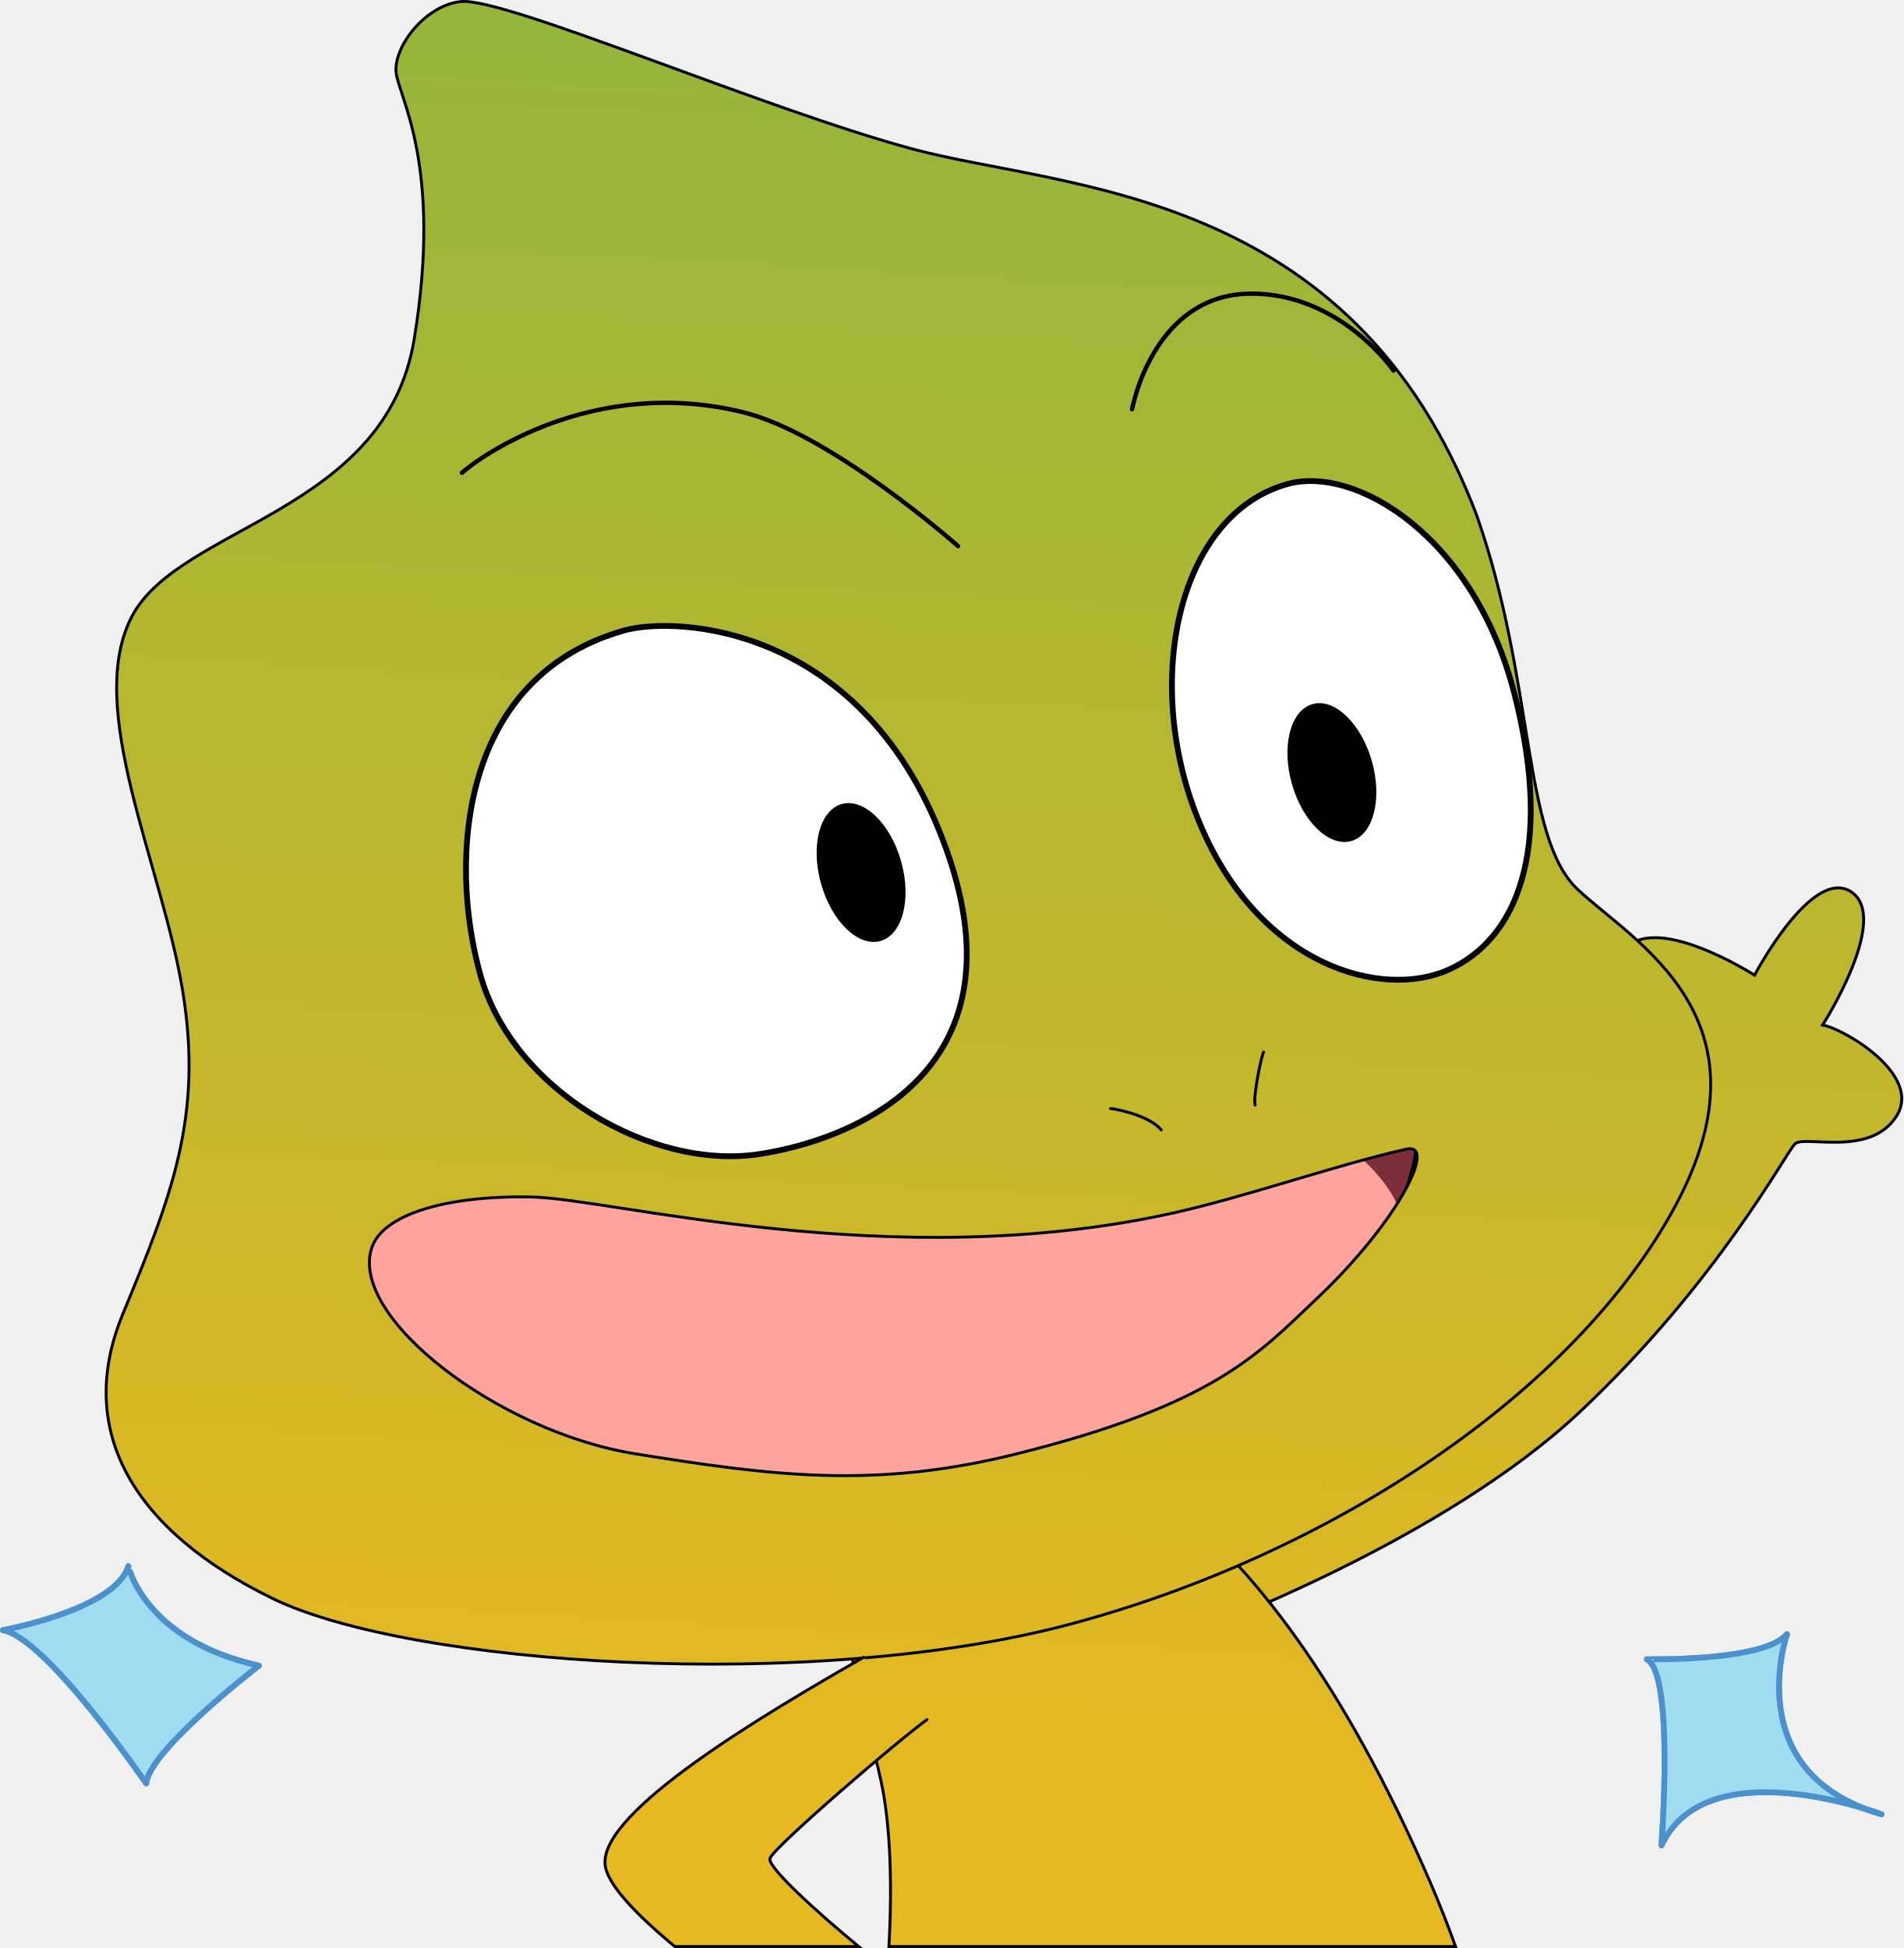
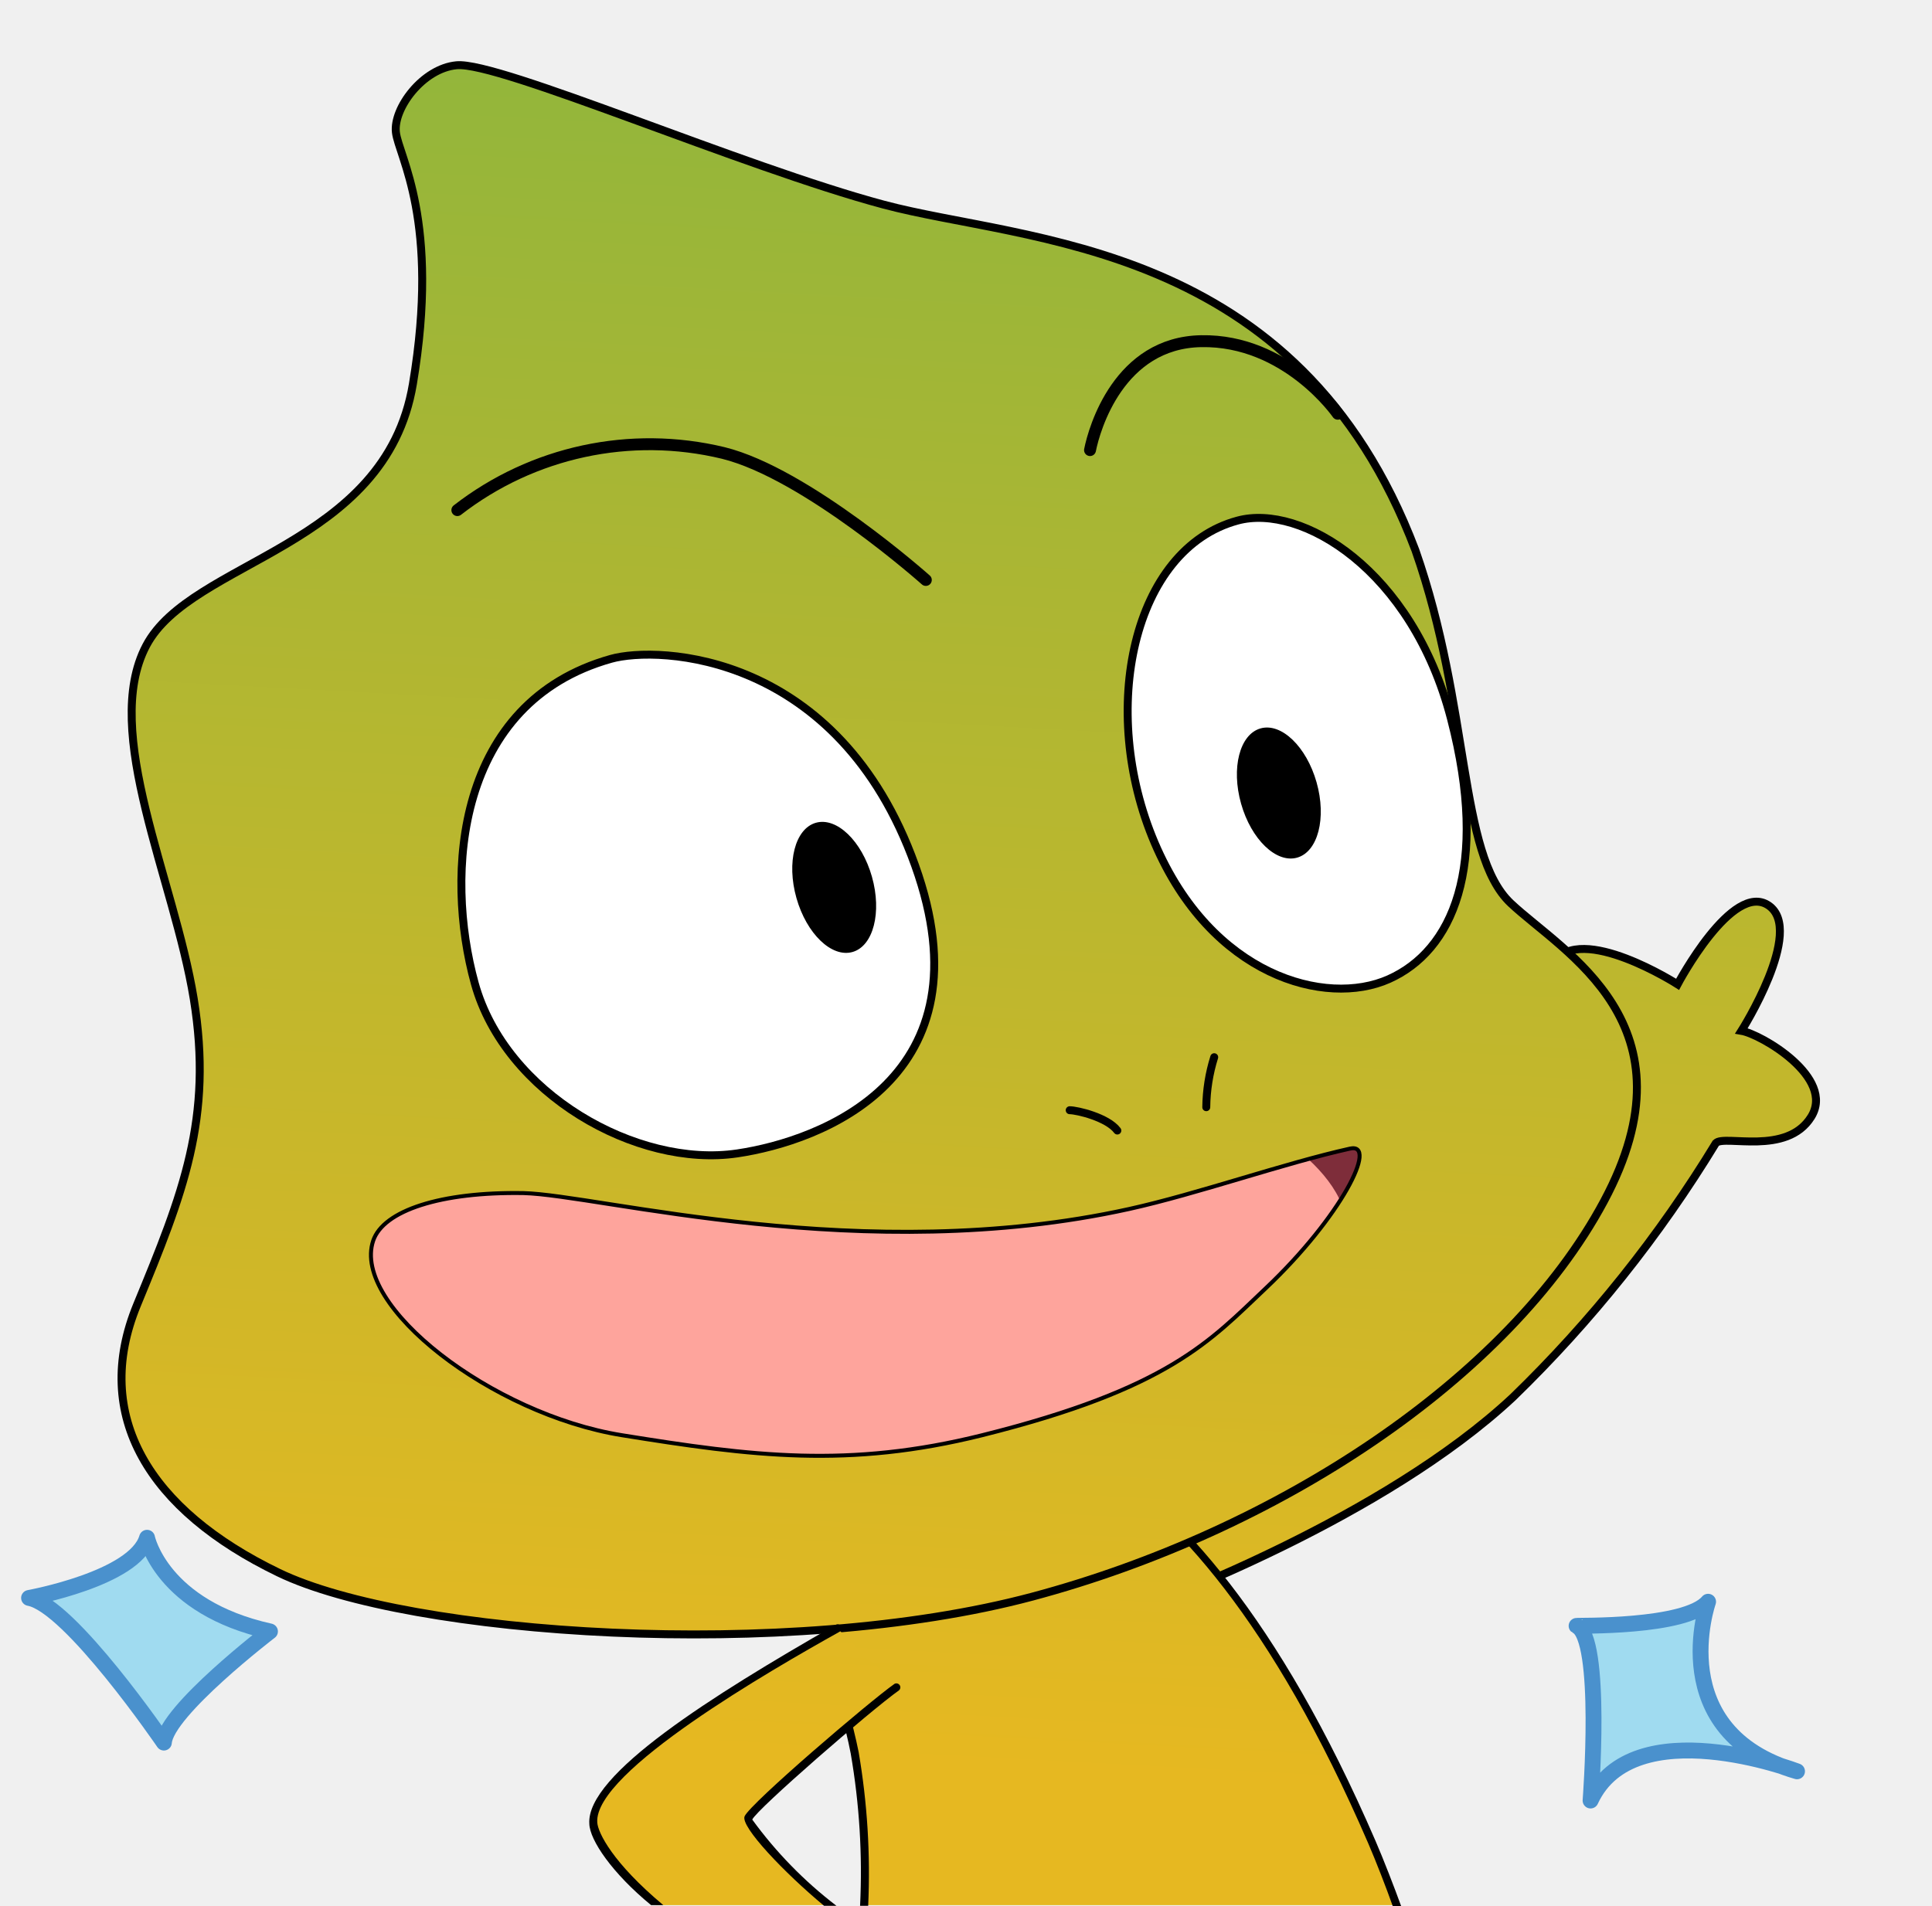
- <svg xmlns="http://www.w3.org/2000/svg" xmlns:xlink="http://www.w3.org/1999/xlink" viewBox="0 0 329.17 336.98">
+ <svg xmlns="http://www.w3.org/2000/svg" xmlns:xlink="http://www.w3.org/1999/xlink" viewBox="0 0 121.66 120.04">
  <defs>
-     <style>.cls-1{fill:none;}.cls-1,.cls-10,.cls-2,.cls-3,.cls-4,.cls-5,.cls-6,.cls-7,.cls-8{stroke:#000;stroke-miterlimit:10;}.cls-1,.cls-10,.cls-12,.cls-2,.cls-3,.cls-4,.cls-5,.cls-6,.cls-7,.cls-8{stroke-linecap:round;}.cls-1,.cls-2,.cls-3,.cls-4,.cls-5{stroke-width:0.5px;}.cls-2{fill:url(#linear-gradient);}.cls-3{fill:url(#linear-gradient-2);}.cls-4{fill:url(#linear-gradient-3);}.cls-5{fill:url(#linear-gradient-4);}.cls-6,.cls-7{stroke-width:0.75px;}.cls-6{fill:url(#linear-gradient-5);}.cls-7{fill:url(#linear-gradient-6);}.cls-8{fill:#fff;}.cls-9{clip-path:url(#clip-path);}.cls-10{fill:#7e2d3a;}.cls-11{fill:#fea49c;}.cls-12{fill:#a0dbf0;stroke:#4a91cd;stroke-linejoin:round;}</style>
-     <linearGradient id="linear-gradient" x1="867.48" y1="519.33" x2="898.62" y2="-62.71" gradientTransform="translate(-615.92)" gradientUnits="userSpaceOnUse">
+     <style>.cls-1,.cls-12,.cls-2,.cls-7{fill:none;}.cls-1,.cls-10,.cls-12,.cls-3,.cls-5,.cls-7,.cls-8{stroke:#000;stroke-miterlimit:10;}.cls-1,.cls-10,.cls-12,.cls-13,.cls-3,.cls-5,.cls-7,.cls-8{stroke-linecap:round;}.cls-1{stroke-width:0.25px;}.cls-12,.cls-3,.cls-5,.cls-8{stroke-width:0.5px;}.cls-3{fill:url(#linear-gradient);}.cls-4{fill:url(#linear-gradient-2);}.cls-5{fill:url(#linear-gradient-3);}.cls-6{fill:url(#linear-gradient-4);}.cls-7{stroke-width:0.75px;}.cls-8{fill:#fff;}.cls-9{clip-path:url(#clip-path);}.cls-10{fill:#7e2d3a;}.cls-11{fill:#fea49c;}.cls-13{fill:#a0dbf0;stroke:#4a91cd;stroke-linejoin:round;}</style>
+     <linearGradient id="linear-gradient" x1="703.73" y1="182.53" x2="714.44" y2="-17.54" gradientTransform="translate(-615.92)" gradientUnits="userSpaceOnUse">
      <stop offset="0.35" stop-color="#e6b821" />
      <stop offset="1" stop-color="#7fb541" />
    </linearGradient>
-     <linearGradient id="linear-gradient-2" x1="803.58" y1="515.91" x2="834.72" y2="-66.13" xlink:href="#linear-gradient" />
-     <linearGradient id="linear-gradient-3" x1="754.69" y1="513.3" x2="785.83" y2="-68.74" xlink:href="#linear-gradient" />
-     <linearGradient id="linear-gradient-4" x1="737.56" y1="512.38" x2="768.69" y2="-69.66" xlink:href="#linear-gradient" />
-     <linearGradient id="linear-gradient-5" x1="716.09" y1="511.23" x2="747.23" y2="-70.81" xlink:href="#linear-gradient" />
-     <linearGradient id="linear-gradient-6" x1="810.32" y1="516.27" x2="841.46" y2="-65.77" xlink:href="#linear-gradient" />
+     <linearGradient id="linear-gradient-2" x1="681.74" y1="183.01" x2="692.64" y2="-20.67" xlink:href="#linear-gradient" />
+     <linearGradient id="linear-gradient-3" x1="664.96" y1="180.45" x2="675.67" y2="-19.62" xlink:href="#linear-gradient" />
+     <linearGradient id="linear-gradient-4" x1="658.94" y1="182.59" x2="669.98" y2="-23.79" xlink:href="#linear-gradient" />
    <clipPath id="clip-path">
-       <path class="cls-1" d="M243.22,198.79c-12,2.68-27.88,8.3-40.38,11.06-48.7,10.78-97.06-2.55-111-2.79-15.17-.27-25.68,3.19-27.54,8.78-4,11.91,21.73,31.82,45.57,35.65s41.51,6.12,66,0c34.23-8.56,41.78-17.3,51.9-26.88C241.88,211.26,248.68,197.58,243.22,198.79Z" />
+       <path class="cls-1" d="M85,72.35c-4.14.92-9.59,2.85-13.89,3.8-16.74,3.7-33.36-.88-38.14-1-5.22-.09-8.83,1.1-9.47,3-1.37,4.09,7.47,10.93,15.66,12.25s14.27,2.1,22.69,0c11.77-2.94,14.36-5.95,17.84-9.24C84.48,76.63,86.82,71.93,85,72.35Z" />
    </clipPath>
  </defs>
  <g id="Layer_2" data-name="Layer 2">
    <g id="Layer_1-2" data-name="Layer 1">
-       <path class="cls-2" d="M204.44,283.31c4-1.6,45.11-16.77,68.86-39.13s35.53-44.71,37.13-46.3,13,2.39,17.56-4.79-9.18-15.17-12.77-15.77c0,0,11.77-18.37,5-23s-16.77,14.37-16.77,14.37-17.76-11.37-22.75-4,10.57,19.76,10.57,19.76-32.73,62.88-85.62,81.24" />
-       <path class="cls-3" d="M153.74,336.73h98c-1.28-3.58-2.72-7.23-4.33-11-30.34-70.26-64.19-80.76-80.64-77.44-33,6.65-17.3,44.44-14.11,61.21C154,316.61,154.32,326.32,153.74,336.73Z" />
-       <path class="cls-4" d="M79.75.27C87.47-.47,132.18,18.9,158,25.82s75.85,6.39,97.4,63.34c10.12,28.88,7.85,55.62,17.43,64.67s34.4,22.09,17,54.63S230,268.93,185.28,280.91,70.9,288.1,47.15,276.52s-34.33-28.74-25.95-49.1,14-34.13,10.38-56.09-17-48.9-8.78-64.67,43.91-17.9,48.84-48S69,16.94,68.51,12.55,73.53.87,79.75.27Z" />
-       <path class="cls-5" d="M149.35,286.7c-17.77,10.18-45.31,26.55-44.71,35.73.22,3.46,5.54,8.88,12.07,14.3h31.8c-7.28-6-16-13.92-15.33-15.3,1-2.2,22.36-20.56,27.15-23.95" />
-       <path class="cls-6" d="M79.89,81.79C83,79,102.64,64.94,128.59,71.33c15.2,3.74,37.12,23.15,37.12,23.15" />
-       <path class="cls-7" d="M195.79,70.8c.8-4,5.32-19.7,20.22-20,15.66-.28,25,13.3,25,13.3" />
-       <path class="cls-8" d="M108,109.05c8.82-2.48,41.72-1.19,55.69,37.93s-17.24,50.42-32.54,52.69c-18.45,2.74-42.51-11-48.1-31.13S79.69,117,108,109.05Z" />
-       <path class="cls-8" d="M222.8,83.7c11.65-3.15,32.14,9,39.12,36.33s.2,42.52-11.37,47.71-32.54-.6-42.92-25S203.64,88.89,222.8,83.7Z" />
-       <ellipse cx="230.36" cy="133.62" rx="7.19" ry="12.31" transform="translate(-27.7 67.84) rotate(-15.81)" />
-       <ellipse cx="148.93" cy="150.92" rx="7.19" ry="12.31" transform="translate(-35.49 46.3) rotate(-15.81)" />
+       <rect class="cls-2" width="121.66" height="120.03" />
+       <path class="cls-3" d="M71.61,101.4C73,100.85,87.12,95.63,95.28,88A80.83,80.83,0,0,0,108.05,72c.54-.55,4.46.82,6-1.65s-3.15-5.21-4.39-5.42c0,0,4-6.31,1.72-7.89S105.64,62,105.64,62s-6.1-3.91-7.82-1.37,3.64,6.79,3.64,6.79S90.21,89.05,72,95.36" />
+       <path class="cls-4" d="M54.41,120H88c-.41-1.14-1.08-2.86-1.59-4.05C76,91.84,64.32,88.23,58.67,89.37c-11.34,2.28-6,15.27-4.85,21A44.41,44.41,0,0,1,54.41,120Z" />
+       <path d="M53.57,110.45a43.71,43.71,0,0,1,.59,9.59h.51a45.14,45.14,0,0,0-.6-9.68c-.17-.87-.44-1.91-.72-3-1.12-4.41-2.65-10.45-.25-14.28a8.19,8.19,0,0,1,5.62-3.45c2.46-.49,15.34-1.55,27.44,26.48.48,1.11,1.14,2.81,1.56,4h.53c-.44-1.21-1.13-3-1.63-4.15-12.26-28.38-25.47-27.28-28-26.77a8.65,8.65,0,0,0-5.94,3.68c-2.52,4-1,10.17.19,14.66C53.15,108.56,53.41,109.6,53.57,110.45Z" />
+       <path class="cls-5" d="M28.75,4.11c2.66-.26,18,6.4,26.9,8.78s26.07,2.19,33.48,21.77c3.48,9.93,2.7,19.12,6,22.23S107,64.48,101,75.67,80.4,96.46,65,100.57,25.71,103,17.55,99.06,5.75,89.18,8.63,82.19s4.8-11.74,3.57-19.28-5.84-16.81-3-22.23S24.27,34.52,26,24.19s-.9-14.35-1.07-15.86S26.62,4.31,28.75,4.11Z" />
+       <path class="cls-6" d="M41.33,120H52.26c-2.43-2-5.35-5.09-5.14-5.54.34-.75,7.68-7.07,9.33-8.23l-3.77-3.71c-6.11,3.5-15.58,9.13-15.37,12.28C37.38,116,39.25,118.27,41.33,120Z" />
+       <path d="M46.89,114.4c-.29.64,2.52,3.58,5,5.64h.78a26.34,26.34,0,0,1-5.3-5.43c.29-.65,7.4-6.83,9.24-8.14a.25.25,0,0,0-.28-.41C54.75,107.17,47.28,113.56,46.89,114.4Z" />
+       <path d="M41,120h.77c-3.18-2.66-4.12-4.56-4.16-5.21-.21-3.2,11-9.63,15.24-12a.25.25,0,1,0-.25-.43c-7.77,4.45-15.69,9.42-15.49,12.51C37.13,115.9,38.56,118,41,120Z" />
+       <path class="cls-7" d="M28.8,32.13a19.75,19.75,0,0,1,16.74-3.6c5.23,1.29,12.76,8,12.76,8" />
+       <path class="cls-7" d="M68.64,28.35c.27-1.37,1.83-6.77,7-6.86,5.38-.1,8.6,4.57,8.6,4.57" />
+       <path class="cls-8" d="M38.47,41.5c3-.85,14.34-.41,19.15,13S51.69,71.87,46.43,72.65c-6.34.94-14.61-3.77-16.53-10.7S28.73,44.24,38.47,41.5Z" />
+       <path class="cls-8" d="M77.93,32.79c4-1.09,11,3.08,13.44,12.48s.07,14.62-3.91,16.4-11.18-.2-14.75-8.58S71.34,34.57,77.93,32.79Z" />
+       <ellipse cx="80.53" cy="49.94" rx="2.47" ry="4.23" transform="translate(-10.56 23.84) rotate(-15.81)" />
+       <ellipse cx="52.53" cy="55.89" rx="2.47" ry="4.23" transform="translate(-13.24 16.43) rotate(-15.81)" />
      <g class="cls-9">
-         <path class="cls-10" d="M244.54,167.06c-9.28,6.15-33.73,33.94-68.94,42.37s-60.57,11.15-74,7-24.71,1.2-25.53,13.79,12.44,33.09,36.28,36.92,56.49,2.79,84.93-13.92S241.4,218.09,245,200,246.52,165.75,244.54,167.06Z" />
-         <path class="cls-11" d="M205.83,186.6c12,1.49,32.81,11.53,36.47,23.55s-47.71,61.48-102.61,55.71-87-3.63-88.09-33-5.82-25.81,30-27.61S199.35,185.79,205.83,186.6Z" />
+         <path class="cls-10" d="M86.82,61.47C83.63,63.58,75.22,73.13,63.12,76S42.3,79.87,37.68,78.44s-8.49.41-8.77,4.74,4.27,11.37,12.47,12.69,19.41,1,29.19-4.78S85.74,79,87,72.8,87.5,61,86.82,61.47Z" />
+         <path class="cls-11" d="M72.09,68.15c4.11.52,11.28,4,12.54,8.1S68.23,97.38,49.36,95.4s-29.9-1.25-30.28-11.34-2-8.88,10.31-9.49S69.86,67.88,72.09,68.15Z" />
      </g>
-       <path class="cls-1" d="M243.22,198.79c-12,2.68-27.88,8.3-40.38,11.06-48.7,10.78-97.06-2.55-111-2.79-15.17-.27-25.68,3.19-27.54,8.78-4,11.91,21.73,31.82,45.57,35.65s41.51,6.12,66,0c34.23-8.56,41.78-17.3,51.9-26.88C241.88,211.26,248.68,197.58,243.22,198.79Z" />
-       <path class="cls-1" d="M192.06,191.76c1.33.13,6.92,1.33,8.78,3.72" />
-       <path class="cls-1" d="M218.54,182c-.4.67-1.86,7.85-1.46,9.18" />
-       <path class="cls-12" d="M309.06,282.69s-8.43,24,16.35,31.16c0,0-30.14-11.49-38.06,5.37,0,0,2.3-29.89-2.56-32.19C284.79,287,305,287.54,309.06,282.69Z" />
-       <path class="cls-12" d="M44.77,288.14s-19,14.61-19.48,20.37C25.29,308.51,8,283.27.5,282c0,0,19.48-3.55,21.69-11.07C22.19,270.88,24.85,283.72,44.77,288.14Z" />
-       <path class="cls-12" d="M309.06,282.69s-8.43,24,16.35,31.16c0,0-30.14-11.49-38.06,5.37,0,0,2.3-29.89-2.56-32.19C284.79,287,305,287.54,309.06,282.69Z" />
-       <path class="cls-12" d="M44.77,288.14s-19,14.61-19.48,20.37C25.29,308.51,8,283.27.5,282c0,0,19.48-3.55,21.69-11.07C22.19,270.88,24.85,283.72,44.77,288.14Z" />
+       <path class="cls-1" d="M85,72.35c-4.14.92-9.59,2.85-13.89,3.8-16.74,3.7-33.36-.88-38.14-1-5.22-.09-8.83,1.1-9.47,3-1.37,4.09,7.47,10.93,15.66,12.25s14.27,2.1,22.69,0c11.77-2.94,14.36-5.95,17.84-9.24C84.48,76.63,86.82,71.93,85,72.35Z" />
+       <path class="cls-12" d="M67.36,69.93c.46,0,2.38.45,3,1.28" />
+       <path class="cls-12" d="M76.46,66.59a10.94,10.94,0,0,0-.5,3.15" />
+       <path class="cls-13" d="M107.56,100.89s-2.89,8.23,5.6,10.68c0,0-10.33-3.94-13,1.84,0,0,.79-10.25-.88-11C99.24,102.38,106.16,102.55,107.56,100.89Z" />
+       <path class="cls-13" d="M17,102.76s-6.53,5-6.68,7c0,0-5.91-8.65-8.49-9.11,0,0,6.67-1.21,7.43-3.79C9.25,96.84,10.16,101.24,17,102.76Z" />
    </g>
  </g>
</svg>
